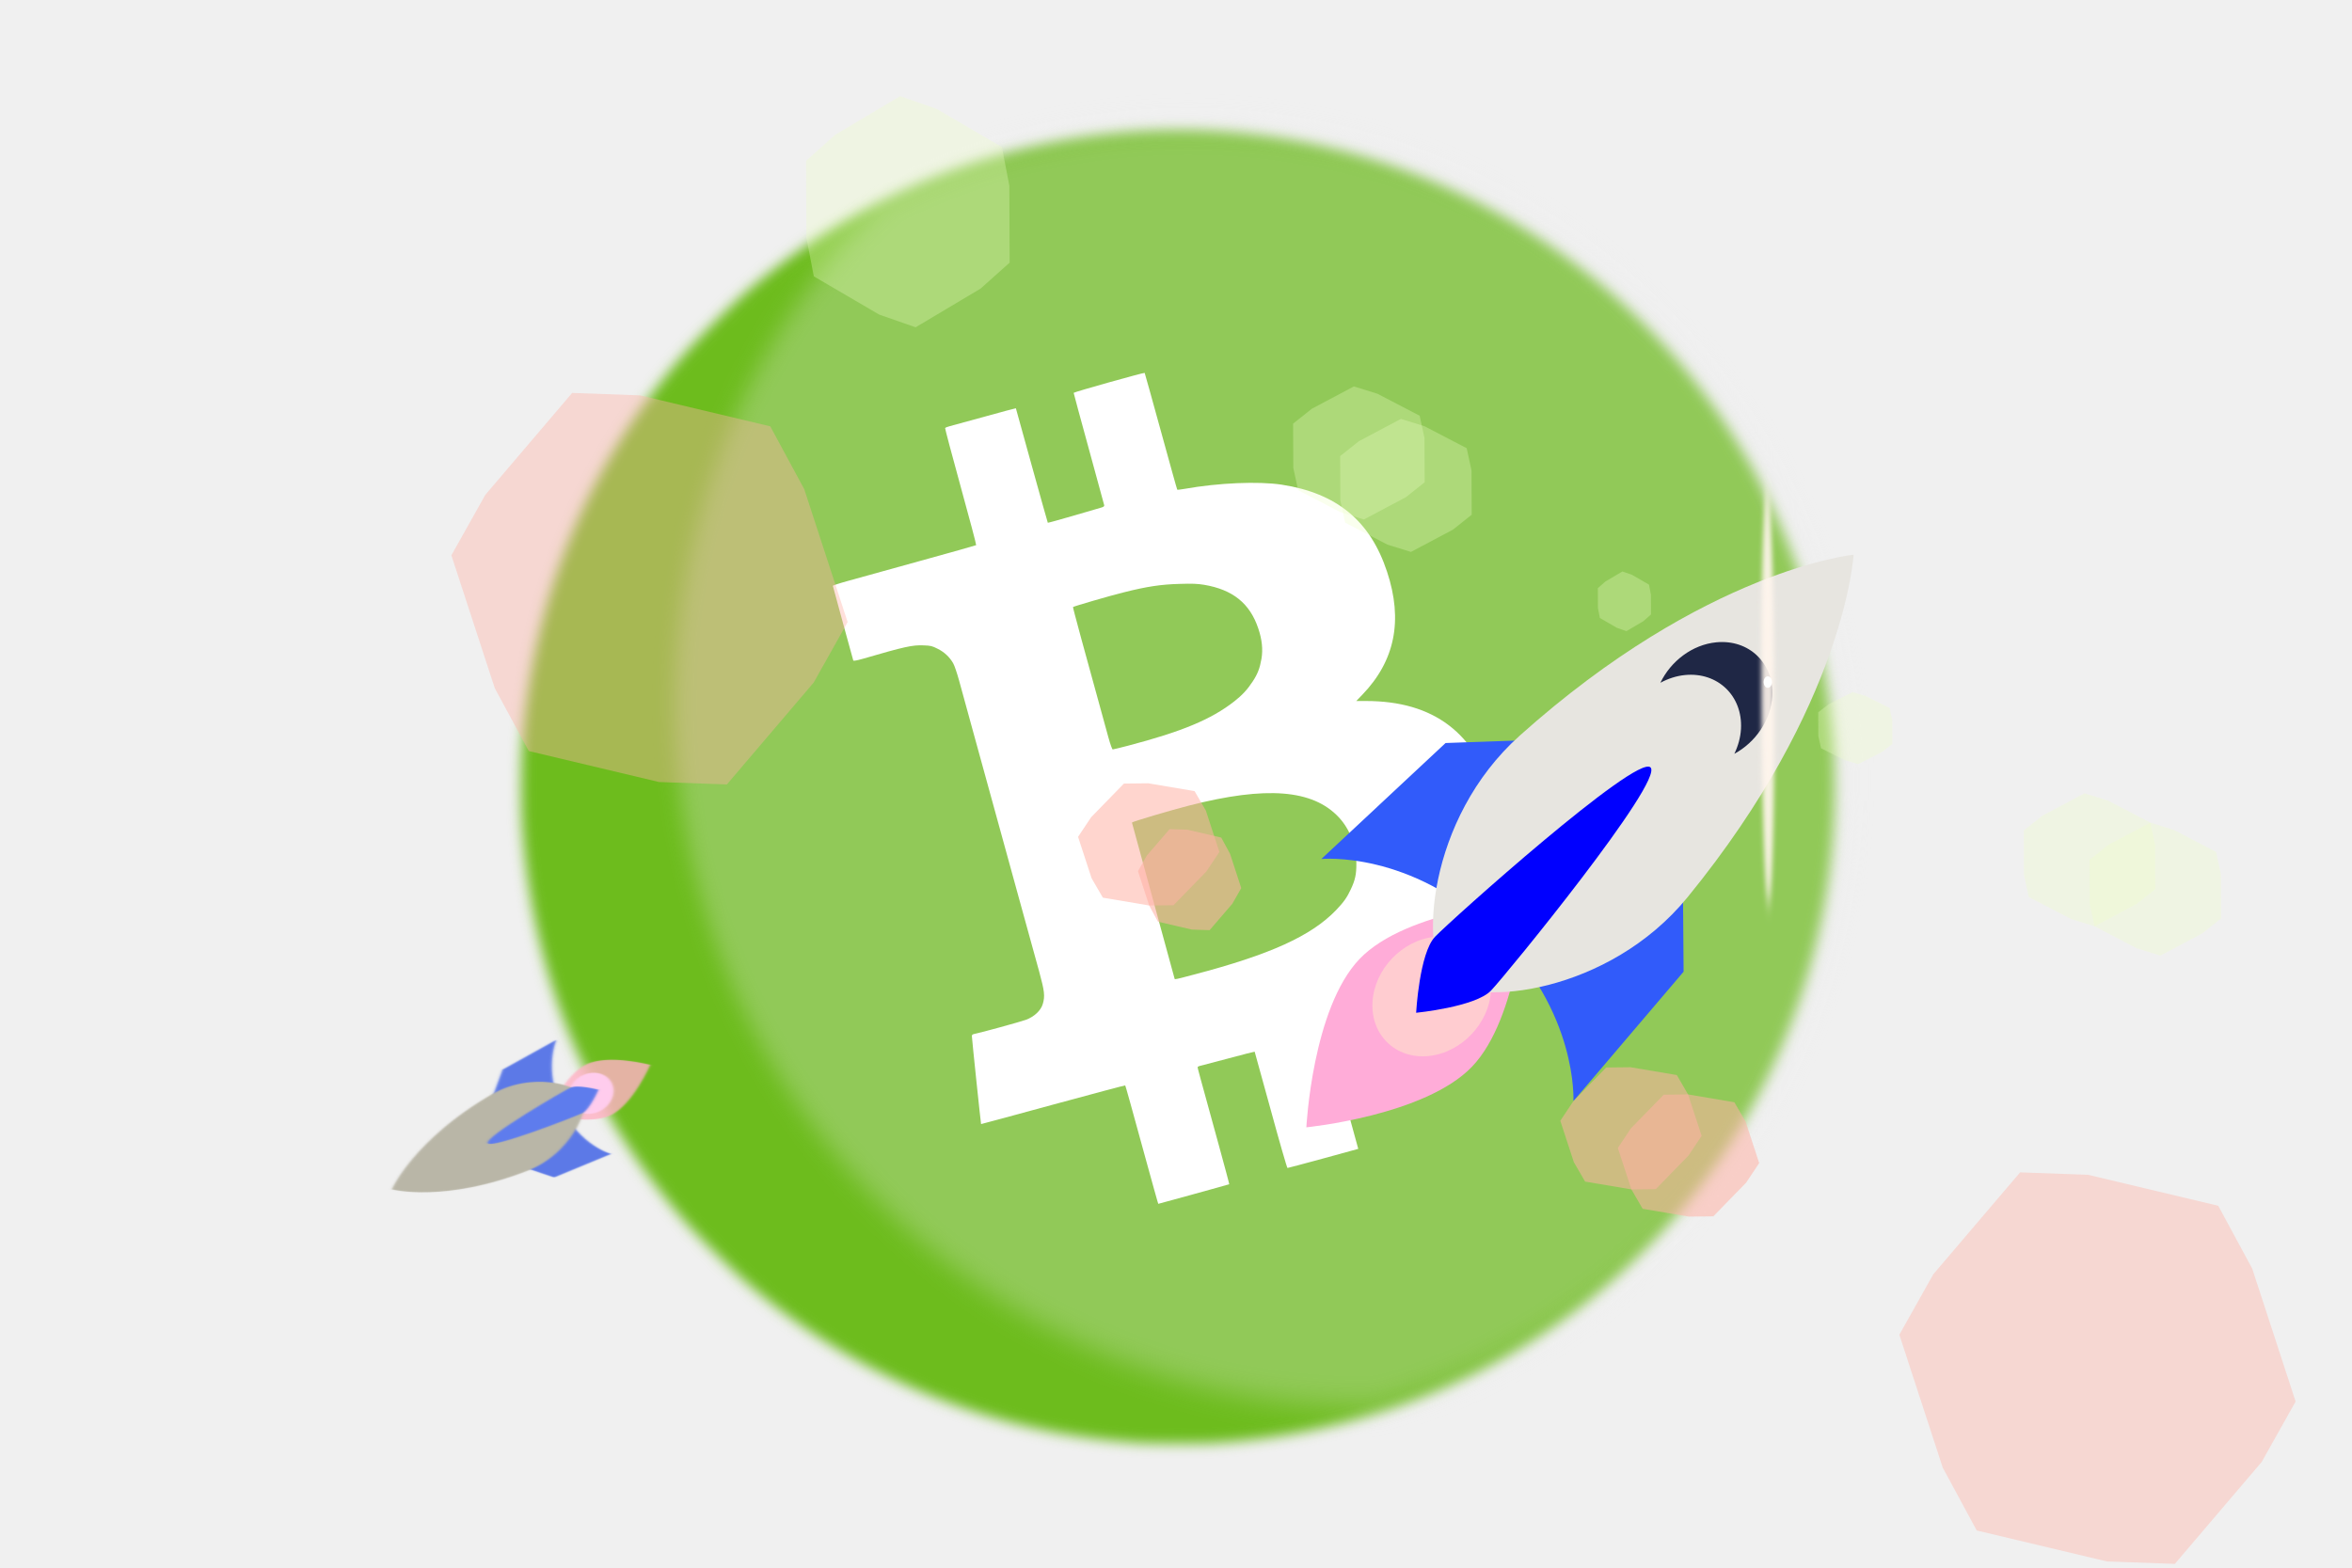
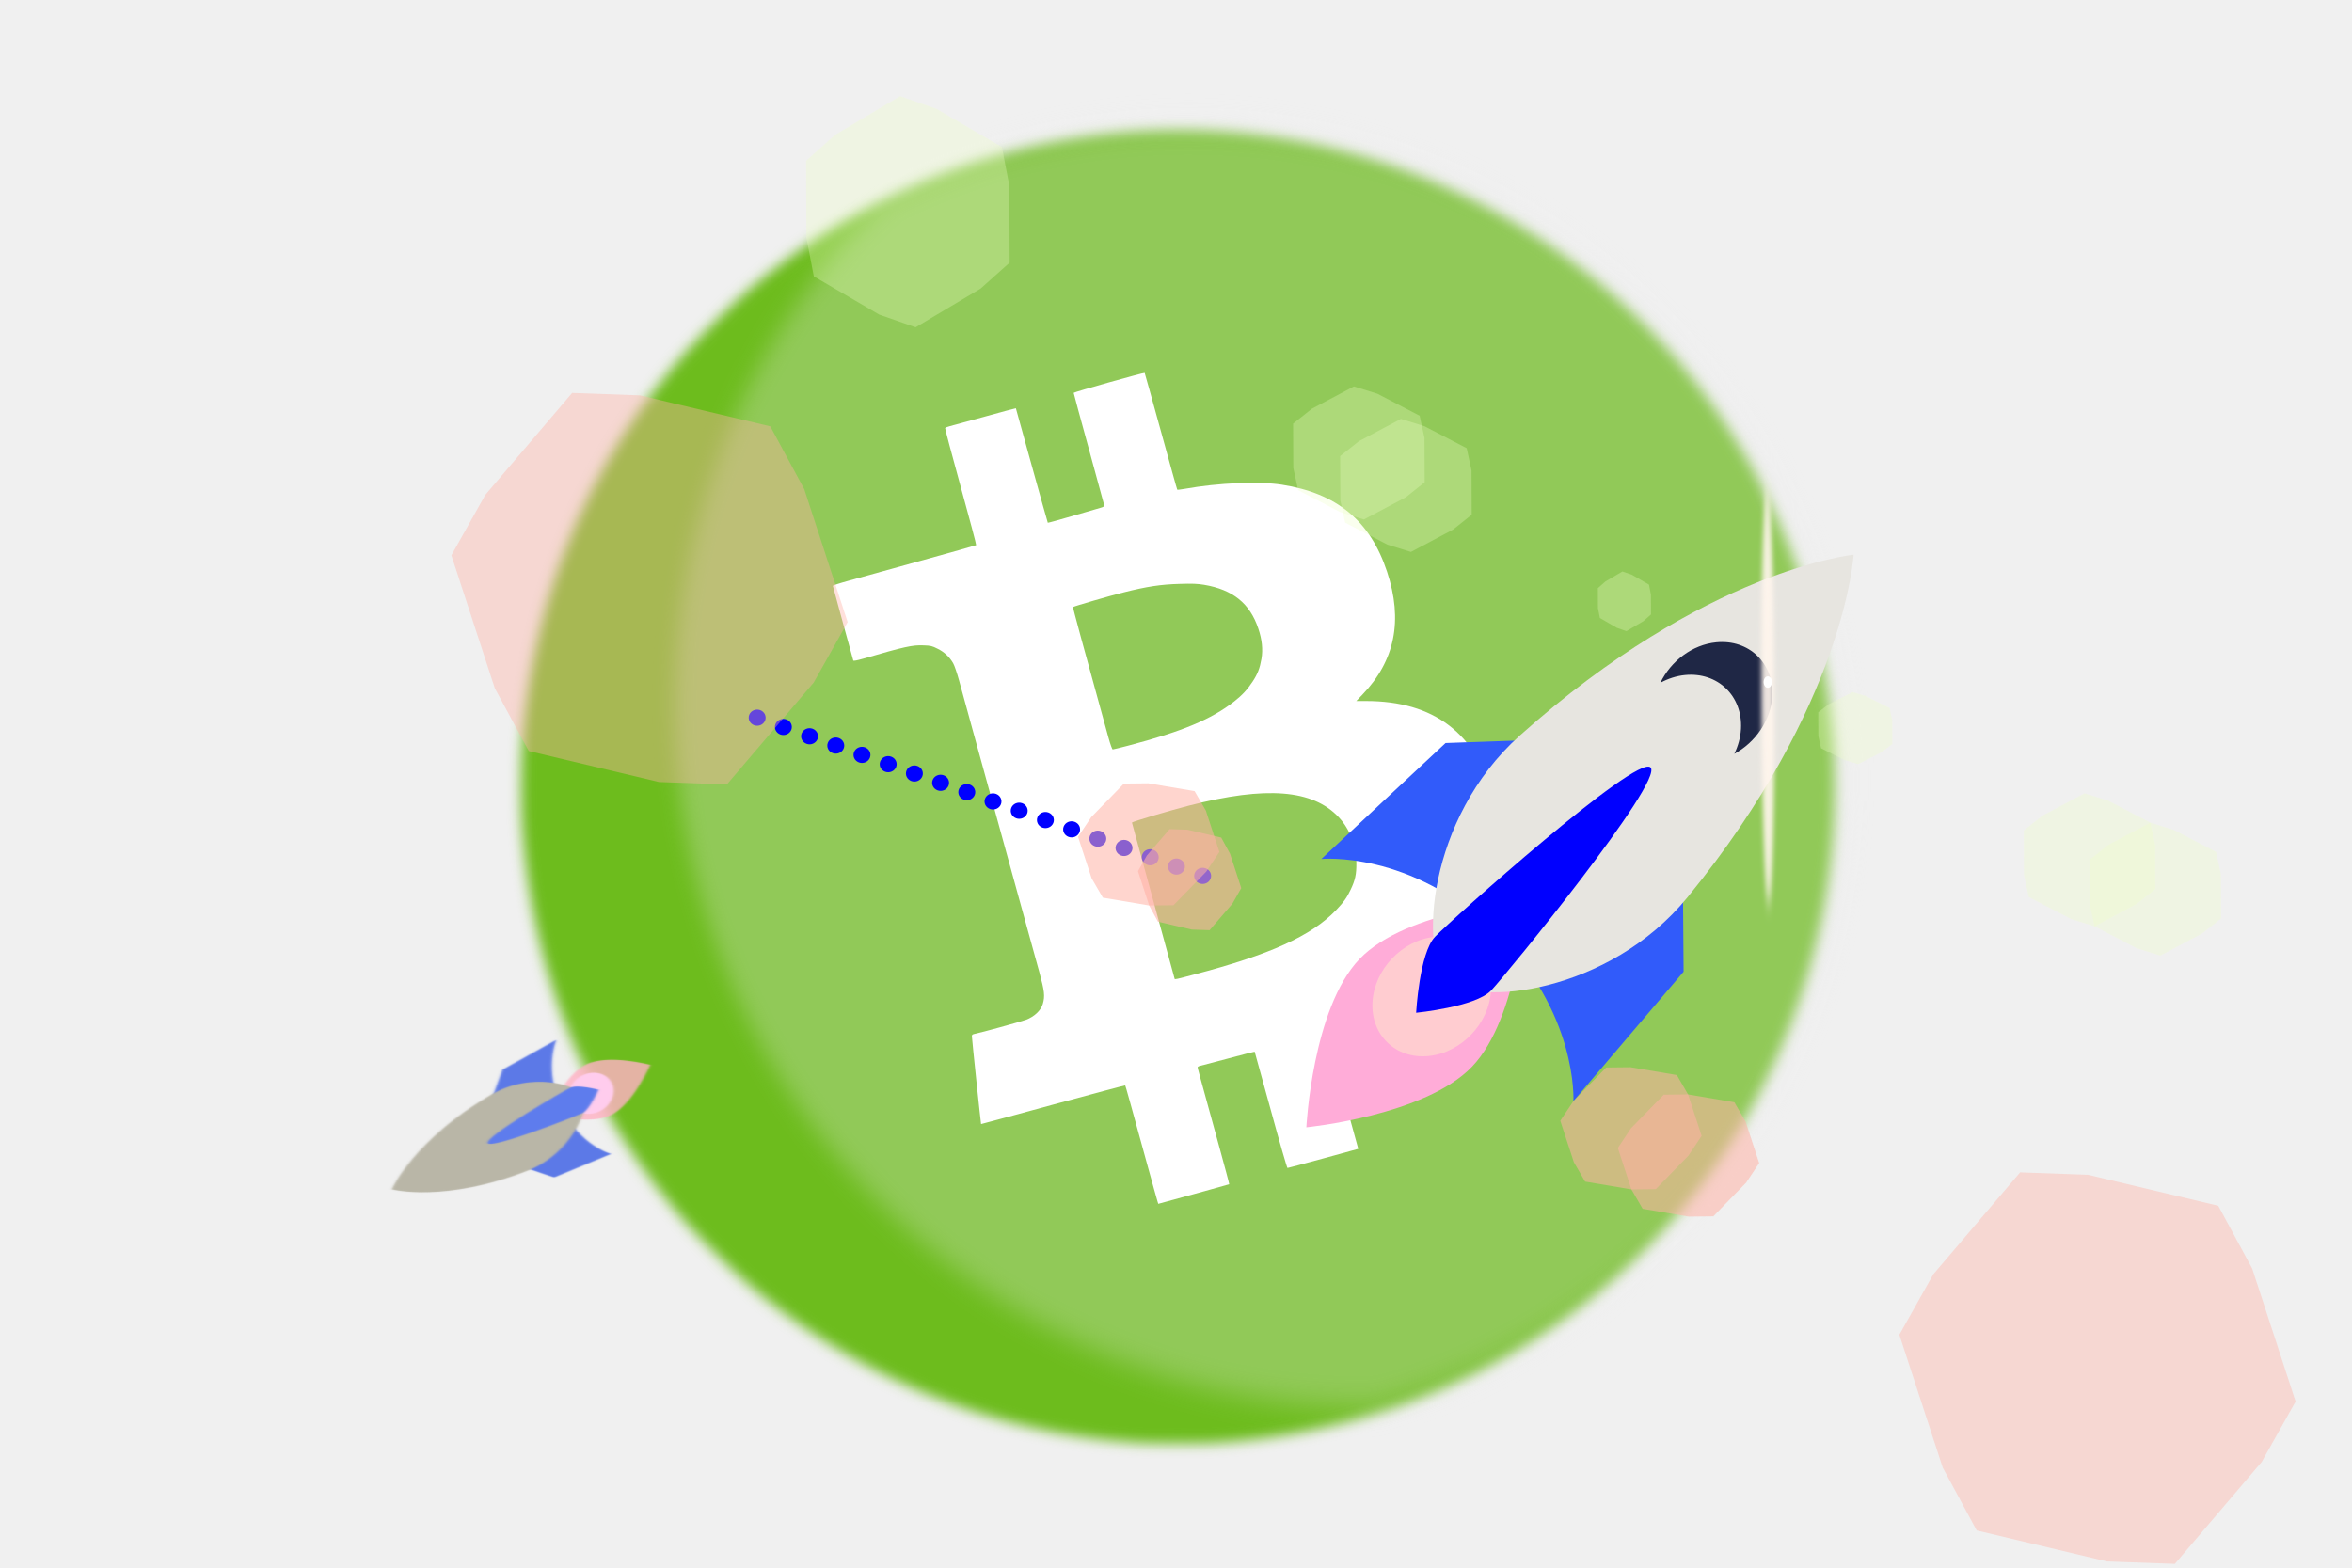
<svg xmlns="http://www.w3.org/2000/svg" height="800" width="1200" id="Layer_1" data-name="Layer 1" viewBox="0 0 1200 800" version="1.1">
  <defs id="defs4">
    <style id="style2">.cls-1{fill:#f7941d}.cls-2{fill:#fff}</style>
    <clipPath id="clipPath18">
      <path d="M 0,38 H 38 V 0 H 0 Z" id="path20" />
    </clipPath>
    <filter id="filter864" style="color-interpolation-filters:sRGB">
      <feGaussianBlur id="feGaussianBlur862" result="blur" stdDeviation="8.1 2" />
    </filter>
    <filter height="1.914" y="-0.457" width="1.121" x="-0.061" id="filter4593" style="color-interpolation-filters:sRGB">
      <feGaussianBlur id="feGaussianBlur4595" stdDeviation="0.428" />
    </filter>
    <filter height="1.177" y="-0.089" width="1.27" x="-0.135" id="filter4633" style="color-interpolation-filters:sRGB">
      <feGaussianBlur id="feGaussianBlur4635" stdDeviation="0.083" />
    </filter>
    <filter height="1.906" y="-0.453" width="1.085" x="-0.043" id="filter4669" style="color-interpolation-filters:sRGB">
      <feGaussianBlur id="feGaussianBlur4671" stdDeviation="0.493" />
    </filter>
    <filter id="filter4685" style="color-interpolation-filters:sRGB">
      <feGaussianBlur id="feGaussianBlur4683" result="blur" stdDeviation="0.01 5.6" />
    </filter>
    <filter id="filter4685-7" style="color-interpolation-filters:sRGB">
      <feGaussianBlur id="feGaussianBlur4683-5" result="blur" stdDeviation="0.01 5.6" />
    </filter>
    <filter id="filter4721" style="color-interpolation-filters:sRGB">
      <feGaussianBlur id="feGaussianBlur4719" result="blur" stdDeviation="0.01 5.6" />
    </filter>
    <filter height="1.024" y="-0.012" width="1.024" x="-0.012" id="filter4769" style="color-interpolation-filters:sRGB">
      <feGaussianBlur id="feGaussianBlur4771" stdDeviation="79.999" />
    </filter>
    <filter id="filter4685-9" style="color-interpolation-filters:sRGB">
      <feGaussianBlur id="feGaussianBlur4683-1" result="blur" stdDeviation="0.01 5.6" />
    </filter>
    <filter height="1.098" y="-0.049" width="1.056" x="-0.028" id="filter4817" style="color-interpolation-filters:sRGB">
      <feGaussianBlur id="feGaussianBlur4819" stdDeviation="0.424" />
    </filter>
    <filter id="filter4721-3" style="color-interpolation-filters:sRGB">
      <feGaussianBlur id="feGaussianBlur4719-6" result="blur" stdDeviation="0.01 5.6" />
    </filter>
    <filter height="1.024" y="-0.012" width="1.024" x="-0.012" id="filter4769-3" style="color-interpolation-filters:sRGB">
      <feGaussianBlur id="feGaussianBlur4771-6" stdDeviation="79.999" />
    </filter>
    <filter height="1.024" y="-0.012" width="1.024" x="-0.012" id="filter4769-3-3" style="color-interpolation-filters:sRGB">
      <feGaussianBlur id="feGaussianBlur4771-6-5" stdDeviation="79.999" />
    </filter>
    <filter style="color-interpolation-filters:sRGB" id="filter958" x="-0.025" width="1.049" y="-0.023" height="1.047">
      <feGaussianBlur stdDeviation="6.241" id="feGaussianBlur960" />
    </filter>
    <filter style="color-interpolation-filters:sRGB" id="filter1091" x="-0.065" width="1.13" y="-0.072" height="1.143">
      <feGaussianBlur stdDeviation="0.23" id="feGaussianBlur1093" />
    </filter>
    <filter style="color-interpolation-filters:sRGB" id="filter1095" x="-0.029" width="1.057" y="-0.049" height="1.098">
      <feGaussianBlur stdDeviation="0.23" id="feGaussianBlur1097" />
    </filter>
    <filter style="color-interpolation-filters:sRGB" id="filter1099" x="-0.027" width="1.053" y="-0.051" height="1.103">
      <feGaussianBlur stdDeviation="0.23" id="feGaussianBlur1101" />
    </filter>
    <filter style="color-interpolation-filters:sRGB" id="filter1103" x="-0.021" width="1.043" y="-0.021" height="1.043">
      <feGaussianBlur stdDeviation="0.23" id="feGaussianBlur1105" />
    </filter>
    <filter style="color-interpolation-filters:sRGB" id="filter1107" x="-0.015" width="1.03" y="-0.027" height="1.053">
      <feGaussianBlur stdDeviation="0.23" id="feGaussianBlur1109" />
    </filter>
  </defs>
-   <g transform="matrix(0.04187991,0,0,0.04187991,265.9376,66.6628)" style="fill:#6bbb1a;fill-opacity:0.984;stroke:none;filter:url(#filter4769)" id="layer101">
-     <path d="m 7525,15989 c -349,-23 -745,-74 -1074,-139 -1411,-279 -2741,-944 -3806,-1903 -103,-94 -479,-466 -575,-572 -245,-266 -540,-648 -754,-974 -84,-128 -216,-339 -216,-346 0,-2 -17,-32 -38,-66 -48,-80 -130,-233 -220,-414 C 359,10611 82,9566 10,8445 -3,8240 -3,7750 10,7545 113,5935 655,4458 1610,3185 c 239,-319 428,-535 744,-850 286,-286 436,-420 706,-632 C 4666,442 6732,-162 8765,35 c 1734,169 3354,891 4645,2071 632,577 1156,1241 1589,2014 64,113 231,450 301,605 345,767 574,1625 659,2470 32,311 41,496 41,810 0,808 -118,1588 -356,2359 -526,1697 -1613,3186 -3064,4197 -1216,848 -2616,1332 -4135,1429 -181,11 -740,11 -920,-1 z" id="path4601" style="fill:#6bbb1a;fill-opacity:0.984" />
-   </g>
+   <path d="m 7525,15989 c -349,-23 -745,-74 -1074,-139 -1411,-279 -2741,-944 -3806,-1903 -103,-94 -479,-466 -575,-572 -245,-266 -540,-648 -754,-974 -84,-128 -216,-339 -216,-346 0,-2 -17,-32 -38,-66 -48,-80 -130,-233 -220,-414 C 359,10611 82,9566 10,8445 -3,8240 -3,7750 10,7545 113,5935 655,4458 1610,3185 c 239,-319 428,-535 744,-850 286,-286 436,-420 706,-632 C 4666,442 6732,-162 8765,35 c 1734,169 3354,891 4645,2071 632,577 1156,1241 1589,2014 64,113 231,450 301,605 345,767 574,1625 659,2470 32,311 41,496 41,810 0,808 -118,1588 -356,2359 -526,1697 -1613,3186 -3064,4197 -1216,848 -2616,1332 -4135,1429 -181,11 -740,11 -920,-1 z" id="path4601" style="fill:#6bbb1a;fill-opacity:0.984;stroke:none;filter:url(#filter4769)" transform="matrix(0.04187991,0,0,0.04187991,265.9376,66.6628)" />
  <path transform="matrix(-0.9899211,-0.1745341,0.1696196,-0.9800044,937.5828,856.2729)" id="path4601-5" d="m 318.201,89.775 c -21.239,0.011 -42.407,2.003 -63.217,5.881 -21.606,10.39 -42.143,23.107 -61.141,38.024 -11.308,8.879 -17.589,14.491 -29.566,26.469 -13.234,13.192 -21.149,22.238 -31.158,35.598 -39.995,53.313 -62.694,115.169 -67.008,182.596 -0.544,8.585 -0.544,29.108 0,37.693 3.015,46.947 14.616,90.712 34.844,131.084 3.769,7.58 7.203,13.988 9.213,17.338 0.879,1.424 1.592,2.68 1.592,2.764 0,0.293 5.529,9.13 9.047,14.49 8.962,13.653 21.316,29.651 31.576,40.791 4.02,4.439 19.768,20.018 24.082,23.955 44.602,40.163 100.302,68.015 159.395,79.699 13.778,2.722 30.362,4.857 44.979,5.82 7.538,0.503 30.949,0.502 38.529,0.041 63.616,-4.062 122.248,-24.332 173.174,-59.846 3.467,-2.416 6.878,-4.905 10.244,-7.449 23.184,-32.276 41.195,-68.492 52.904,-107.1 10.511,-34.799 15.723,-70.004 15.723,-106.473 0,-14.172 -0.397,-22.522 -1.811,-36.559 -3.754,-38.139 -13.867,-76.864 -29.104,-111.482 -3.091,-6.996 -10.467,-22.206 -13.293,-27.307 C 608.083,240.913 584.942,210.945 557.031,184.902 500.017,131.643 428.474,99.055 351.897,91.427 c -11.223,-1.111 -22.47,-1.658 -33.695,-1.652 z" style="fill:#ececec;fill-opacity:0.287;stroke:none;stroke-width:0.042;filter:url(#filter958)" />
  <g transform="matrix(0.04187991,0,0,0.04187991,265.9376,66.6628)" style="fill:#ffffff;fill-opacity:1;stroke:none" id="layer102">
    <path d="m 7751,13046 c -6,-17 -62,-222 -127,-456 -195,-713 -262,-951 -266,-956 -3,-2 -398,103 -879,234 -481,131 -875,238 -877,237 -3,-3 -112,-1041 -112,-1071 0,-17 8,-23 33,-28 75,-14 558,-147 627,-172 101,-38 181,-113 204,-193 28,-95 21,-155 -43,-390 -33,-119 -139,-504 -236,-856 -97,-352 -239,-867 -315,-1145 -76,-278 -193,-703 -260,-945 -67,-242 -142,-514 -166,-605 -25,-91 -57,-185 -72,-210 -44,-77 -110,-138 -190,-177 -67,-34 -84,-38 -171,-41 -134,-6 -233,16 -734,162 -81,23 -120,30 -122,22 -7,-20 -247,-901 -249,-910 0,-4 87,-33 194,-62 107,-30 499,-138 870,-241 371,-102 678,-189 682,-192 4,-3 -81,-323 -188,-711 -107,-388 -192,-710 -190,-715 2,-6 28,-17 57,-24 30,-8 222,-61 428,-117 206,-57 376,-103 377,-101 1,1 88,315 193,697 106,382 194,696 196,698 2,2 137,-35 302,-83 164,-48 318,-92 343,-100 35,-10 44,-17 42,-31 -2,-11 -87,-320 -188,-689 -101,-368 -184,-674 -184,-680 0,-9 858,-250 865,-243 2,2 91,322 198,711 107,389 196,710 199,712 2,3 42,-2 89,-10 416,-74 899,-94 1184,-51 672,104 1078,440 1283,1061 196,592 97,1085 -302,1499 l -73,76 h 118 c 828,0 1344,393 1564,1190 130,470 135,910 15,1273 -41,126 -137,313 -218,427 -145,205 -419,444 -699,612 -277,166 -754,378 -1083,483 -30,10 -58,20 -62,24 -4,3 71,290 166,636 96,347 185,671 198,721 l 25,91 -426,117 c -234,64 -431,116 -436,116 -6,0 -98,-318 -204,-707 -107,-390 -195,-709 -196,-710 -1,-2 -143,35 -316,81 -173,46 -329,87 -346,91 -18,3 -33,12 -33,18 0,11 16,68 259,952 71,259 128,471 126,473 -1,1 -196,56 -433,121 l -431,118 z m 442,-2762 c 928,-243 1429,-470 1733,-785 93,-98 132,-151 179,-252 54,-113 70,-186 69,-317 0,-211 -79,-419 -214,-563 -317,-339 -883,-384 -1824,-143 -226,58 -696,197 -696,207 0,4 117,433 260,953 143,520 260,948 260,951 0,10 22,5 233,-51 z M 7391,7495 c 657,-172 1015,-321 1295,-540 97,-76 161,-145 225,-243 60,-91 87,-161 107,-277 19,-113 7,-234 -39,-369 -102,-305 -310,-473 -660,-532 -82,-13 -140,-16 -298,-11 -227,6 -400,32 -681,103 -171,42 -609,170 -618,179 -4,4 126,484 431,1588 24,87 46,147 53,147 6,0 90,-20 185,-45 z" id="path4604" style="fill:#ffffff;fill-opacity:1" />
+   </g>
+   <g id="g247" transform="matrix(0.4725215,0.1678581,-0.1761087,0.4503843,221.435,176.031)">
+     <circle style="fill:#0000ff;stroke-width:2.978" id="path92" cx="444.552" cy="256.606" r="8.571" />
+     <circle style="fill:#0000ff;stroke-width:2.978" id="path92-3" cx="472.846" cy="256.606" r="8.571" />
+     <circle style="fill:#0000ff;stroke-width:2.978" id="path92-6" cx="501.141" cy="256.606" r="8.571" />
+     <circle style="fill:#0000ff;stroke-width:2.978" id="path92-7" cx="642.614" cy="256.606" r="8.571" />
+     <circle style="fill:#0000ff;stroke-width:2.978" id="path92-5" cx="529.436" cy="256.606" r="8.571" />
+     <circle style="fill:#0000ff;stroke-width:2.978" id="path92-35" cx="586.025" cy="256.606" r="8.571" />
+     <circle style="fill:#0000ff;stroke-width:2.978" id="path92-62" cx="670.909" cy="256.606" r="8.571" />
+     <circle style="fill:#0000ff;stroke-width:2.978" id="path92-9" cx="727.498" cy="256.606" r="8.571" />
+     <circle style="fill:#0000ff;stroke-width:2.978" id="path92-1" cx="812.381" cy="256.606" r="8.571" />
+     <circle style="fill:#0000ff;stroke-width:2.978" id="path92-2" cx="557.73" cy="256.606" r="8.571" />
+     <circle style="fill:#0000ff;stroke-width:2.978" id="path92-3-7" cx="614.319" cy="256.606" r="8.571" />
+     <circle style="fill:#0000ff;stroke-width:2.978" id="path92-6-0" cx="699.203" cy="256.606" r="8.571" />
+     <circle style="fill:#0000ff;stroke-width:2.978" id="path92-7-9" cx="755.792" cy="256.606" r="8.571" />
+     <circle style="fill:#0000ff;stroke-width:2.978" id="path92-5-3" cx="840.676" cy="256.606" r="8.571" />
+     <circle style="fill:#0000ff;stroke-width:2.978" id="path92-35-6" cx="784.087" cy="256.606" r="8.571" />
+     <circle style="fill:#0000ff;stroke-width:2.978" id="path92-62-0" cx="868.971" cy="256.606" r="8.571" />
+     <circle style="fill:#0000ff;stroke-width:2.978" id="path92-9-6" cx="897.265" cy="256.606" r="8.571" />
+     <circle style="fill:#0000ff;stroke-width:2.978" id="path92-1-2" cx="925.56" cy="256.606" r="8.571" />
  </g>
  <g transform="matrix(7.477803,-1.324785,-0.1761457,-7.615325,449.708,579.8557)" id="g14">
    <g id="g1776" transform="matrix(1.008872,-0.0780505,0.07852635,0.9851307,22.22222,1.610103)">
      <g id="g22" transform="translate(7.068828,12.43185)">
        <path style="fill:#315bfa;fill-opacity:1;fill-rule:nonzero;stroke:none" id="path24" d="m 0,0 8,7 16,-1 1,-16 -7,-8 c 0,0 0,5.999 -6,12 C 5.999,0.001 0,0 0,0" />
      </g>
      <g id="g26" transform="translate(7.041028,-5.568152)">
        <path style="fill:#ffacd8;fill-opacity:1;fill-rule:nonzero;stroke:none" id="path28" d="m 0,0 c 0,0 -0.036,7.979 2.985,11 3.021,3.021 11.042,2.813 11.042,2.813 C 14.027,13.813 14.026,6 11.026,3 8.026,0 0,0 0,0" />
      </g>
      <g id="g30" transform="translate(11.06733,2.431848)">
        <path style="fill:#ffccd0;fill-opacity:1;fill-rule:nonzero;stroke:none" id="path32" d="M 0,0 C 0,2.209 1.791,4 4,4 6.209,4 8,2.209 8,0 8,-2.209 6.209,-4 4,-4 1.791,-4 0,-2.209 0,0" />
      </g>
      <g id="g34" transform="translate(42.06733,29.43235)" style="fill:#e7e5e0;fill-opacity:1">
        <path style="fill:#e7e5e0;fill-opacity:1;fill-rule:nonzero;stroke:none" id="path36" d="m 0,0 c 0,0 -10,0 -22,-10 -6,-5 -6,-14 -4,-16 2,-2 11,-2 16,4 C 0,-10 0,0 0,0" />
      </g>
      <g style="fill:#010a2e;fill-opacity:0.866" id="g38" transform="translate(33.06733,24.43235)">
        <path style="fill:#010a2e;fill-opacity:0.866;fill-rule:nonzero;stroke:none" id="path40" d="M 0,0 C -1.623,0 -3.013,-0.971 -3.641,-2.36 -3.139,-2.133 -2.586,-2 -2,-2 0.209,-2 2,-3.791 2,-6 2,-6.586 1.867,-7.139 1.641,-7.64 3.029,-7.013 4,-5.623 4,-4 4,-1.791 2.209,0 0,0" />
      </g>
      <g id="g42" transform="translate(14.06833,1.431848)">
        <path style="fill:#0000ff;fill-opacity:1;fill-rule:nonzero;stroke:none" id="path44" d="M 0,0 C 0,0 0,4 1,5 2,6 14.001,15.999 15,15 15.999,14.001 5.999,2 4.999,1 3.999,0 0,0 0,0" />
      </g>
    </g>
    <g id="g1776-3" transform="matrix(-0.3515865,0.1544754,-0.1554172,-0.3045978,-38.75773,18.34405)">
      <g id="g22-6" transform="translate(-66.64383,19.7964)" style="filter:url(#filter1103)">
        <path style="fill:#4667e5;fill-opacity:0.871;fill-rule:nonzero;stroke:none" id="path24-7" d="m 0,0 8,7 16,-1 1,-16 -7,-8 c 0,0 0,5.999 -6,12 C 5.999,0.001 0,0 0,0" />
      </g>
      <g id="g26-5" transform="translate(-66.67163,1.796398)" style="filter:url(#filter1095)">
        <path style="fill:#ffb2c5;fill-opacity:0.809;fill-rule:nonzero;stroke:none" id="path28-3" d="m 0,0 c 0,0 -0.036,7.979 2.985,11 3.021,3.021 11.042,2.813 11.042,2.813 C 14.027,13.813 14.026,6 11.026,3 8.026,0 0,0 0,0" />
      </g>
      <path d="m -62.645,9.796 c 0,2.209 1.791,4 4,4 2.209,0 4,-1.791 4,-4 0,-2.209 -1.791,-4 -4,-4 -2.209,0 -4,1.791 -4,4" id="path32-6" style="fill:#ffcced;fill-opacity:1;fill-rule:nonzero;stroke:none;filter:url(#filter1091)" />
      <ellipse style="fill:#fff5ed;fill-opacity:0.915;stroke-width:0.214;filter:url(#filter4593)" id="path845" cx="192.736" cy="-73.452" transform="matrix(-1.862541,4.422151,0.951123,0.3320869,197.8975,-946.8655)" rx="8.486" ry="1.125" />
      <ellipse style="fill:#ffffff;fill-opacity:1;stroke-width:0.063;filter:url(#filter4633)" id="path845-6" cx="193.573" cy="-73.403" rx="0.739" ry="1.125" transform="matrix(-0.9626206,-0.2708534,-0.385128,0.9228632,-71.81006,-1.309269)" />
      <path style="fill:#ffb2a5;fill-opacity:0.396" id="path4731" d="M 165.28,195.331 142.911,214.879 92.793,244.085 64.679,234.488 14.327,205.687 8.581,176.541 8.347,118.534 30.716,98.985 80.834,69.779 l 28.114,9.597 50.352,28.801 5.745,29.146 z" transform="matrix(-0.3192389,-0.2306545,-0.3001935,0.3790415,44.2153,-123.7382)" />
      <path style="fill:#ffb2a5;fill-opacity:0.542" id="path4731-5" d="M 156.932,125.551 134.564,145.1 84.445,174.306 56.331,164.708 5.979,135.907 0.234,106.761 -5.3523081e-8,48.754 22.369,29.206 72.487,2.8037081e-6 100.601,9.597 l 50.352,28.801 5.745,29.146 z" transform="matrix(-0.1162543,-0.08399534,-0.09360301,0.1181885,-222.7516,-37.87557)" />
      <path style="fill:#ffb2a5;fill-opacity:0.575" id="path4731-5-6" d="M 156.932,125.551 134.564,145.1 84.445,174.306 56.331,164.708 5.979,135.907 0.234,106.761 -5.3523081e-8,48.754 22.369,29.206 72.487,2.8037081e-6 100.601,9.597 l 50.352,28.801 5.745,29.146 z" transform="matrix(-0.08334881,-0.06022067,-0.0774783,0.09782852,-132.1078,-61.5889)" />
      <g id="g34-2" transform="translate(-31.64533,36.7969)" style="fill:#b9b6a7;fill-opacity:1;filter:url(#filter1107)">
        <path style="fill:#b9b6a7;fill-opacity:1;fill-rule:nonzero;stroke:none" id="path36-9" d="m 0,0 c 0,0 -10,0 -22,-10 -6,-5 -6,-14 -4,-16 2,-2 11,-2 16,4 C 0,-10 0,0 0,0" />
      </g>
      <g id="g42-7" transform="translate(-59.64433,8.796398)" style="filter:url(#filter1099)">
        <path style="fill:#5e7ced;fill-opacity:1;fill-rule:nonzero;stroke:none" id="path44-0" d="M 0,0 C 0,0 0,4 1,5 2,6 14.001,15.999 15,15 15.999,14.001 5.999,2 4.999,1 3.999,0 0,0 0,0" />
      </g>
      <path style="fill:#efffc8;fill-opacity:0.297" id="path4731-7" d="M 165.28,195.331 142.911,214.879 92.793,244.085 64.679,234.488 14.327,205.687 8.581,176.541 8.347,118.534 30.716,98.985 80.834,69.779 l 28.114,9.597 50.352,28.801 5.745,29.146 z" transform="matrix(-0.2229643,-0.06273564,-0.100086,0.2398312,-11.50563,-197.1319)" />
      <path style="fill:#efffc8;fill-opacity:0.297" id="path4731-5-0" d="M 156.932,125.551 134.564,145.1 84.445,174.306 56.331,164.708 5.979,135.907 0.234,106.761 -5.3523081e-8,48.754 22.369,29.206 72.487,2.8037081e-6 100.601,9.597 l 50.352,28.801 5.745,29.146 z" transform="matrix(-0.08119485,-0.02284587,-0.03120771,0.0747815,-239.3022,-122.1091)" />
      <path style="fill:#efffc8;fill-opacity:0.297" id="path4731-5-6-9" d="M 156.932,125.551 134.564,145.1 84.445,174.306 56.331,164.708 5.979,135.907 0.234,106.761 -5.3523081e-8,48.754 22.369,29.206 72.487,2.8037081e-6 100.601,9.597 l 50.352,28.801 5.745,29.146 z" transform="matrix(-0.05821286,-0.0163794,-0.02583165,0.06189912,-192.3186,-133.2569)" />
      <path style="fill:#ffb2a5;fill-opacity:0.396" id="path4731-6" d="M 165.28,195.331 142.911,214.879 92.793,244.085 64.679,234.488 14.327,205.687 8.581,176.541 8.347,118.534 30.716,98.985 80.834,69.779 l 28.114,9.597 50.352,28.801 5.745,29.146 z" transform="matrix(-0.3192389,-0.2306545,-0.3001935,0.3790415,-263.4932,-52.82515)" />
      <path style="fill:#efffc8;fill-opacity:0.297" id="path4731-7-2" d="M 165.28,195.331 142.911,214.879 92.793,244.085 64.679,234.488 14.327,205.687 8.581,176.541 8.347,118.534 30.716,98.985 80.834,69.779 l 28.114,9.597 50.352,28.801 5.745,29.146 z" transform="matrix(-0.1441146,-0.04054964,-0.05759507,0.1380122,-120.7501,-161.2718)" />
      <path style="fill:#efffc8;fill-opacity:0.297" id="path4731-7-2-6" d="M 165.28,195.331 142.911,214.879 92.793,244.085 64.679,234.488 14.327,205.687 8.581,176.541 8.347,118.534 30.716,98.985 80.834,69.779 l 28.114,9.597 50.352,28.801 5.745,29.146 z" transform="matrix(-0.1441146,-0.04054964,-0.05759507,0.1380122,-131.2848,-157.6752)" />
      <path style="fill:#efffc8;fill-opacity:0.297" id="path4731-7-2-1" d="M 165.28,195.331 142.911,214.879 92.793,244.085 64.679,234.488 14.327,205.687 8.581,176.541 8.347,118.534 30.716,98.985 80.834,69.779 l 28.114,9.597 50.352,28.801 5.745,29.146 z" transform="matrix(-0.1441146,-0.04054964,-0.05759507,0.1380122,-277.0439,-123.0367)" />
      <path style="fill:#efffc8;fill-opacity:0.297" id="path4731-7-2-8" d="M 165.28,195.331 142.911,214.879 92.793,244.085 64.679,234.488 14.327,205.687 8.581,176.541 8.347,118.534 30.716,98.985 80.834,69.779 l 28.114,9.597 50.352,28.801 5.745,29.146 z" transform="matrix(-0.1441146,-0.04054964,-0.05759507,0.1380122,-290.5635,-120.9191)" />
      <path style="fill:#ffb2a5;fill-opacity:0.542" id="path4731-5-7" d="M 156.932,125.551 134.564,145.1 84.445,174.306 56.331,164.708 5.979,135.907 0.234,106.761 -5.3523081e-8,48.754 22.369,29.206 72.487,2.8037081e-6 100.601,9.597 l 50.352,28.801 5.745,29.146 z" transform="matrix(-0.1162543,-0.08399534,-0.09360301,0.1181885,-234.6972,-35.73885)" />
      <path style="fill:#ffb2a5;fill-opacity:0.542" id="path4731-5-9" d="M 156.932,125.551 134.564,145.1 84.445,174.306 56.331,164.708 5.979,135.907 0.234,106.761 -5.3523081e-8,48.754 22.369,29.206 72.487,2.8037081e-6 100.601,9.597 l 50.352,28.801 5.745,29.146 z" transform="matrix(-0.1162543,-0.08399534,-0.09360301,0.1181885,-118.433,-65.89371)" />
    </g>
  </g>
</svg>
